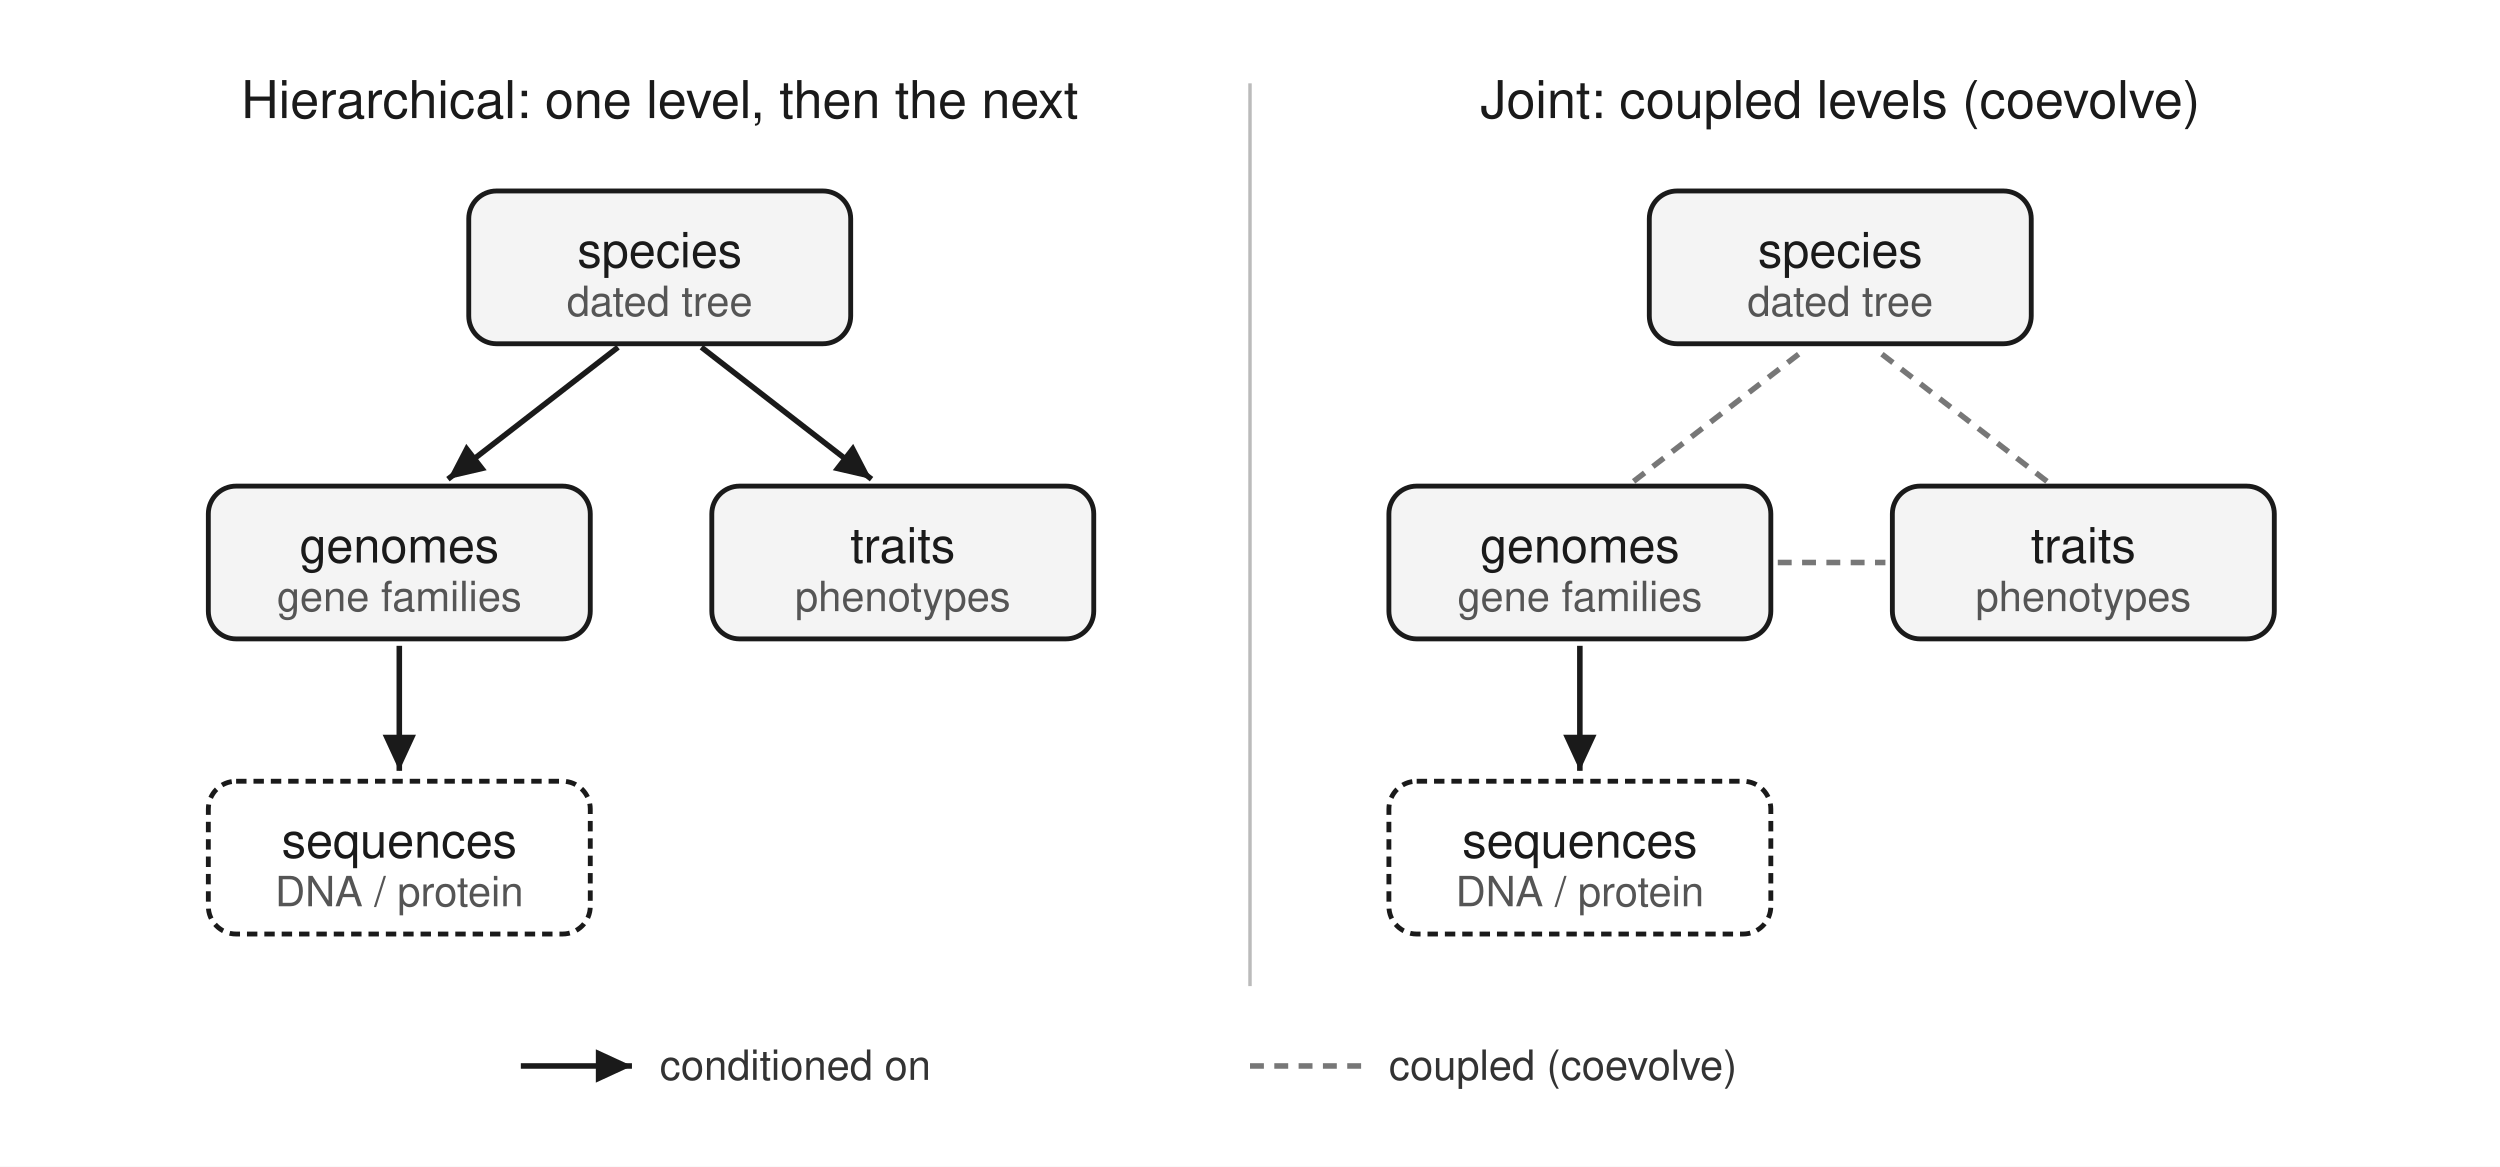
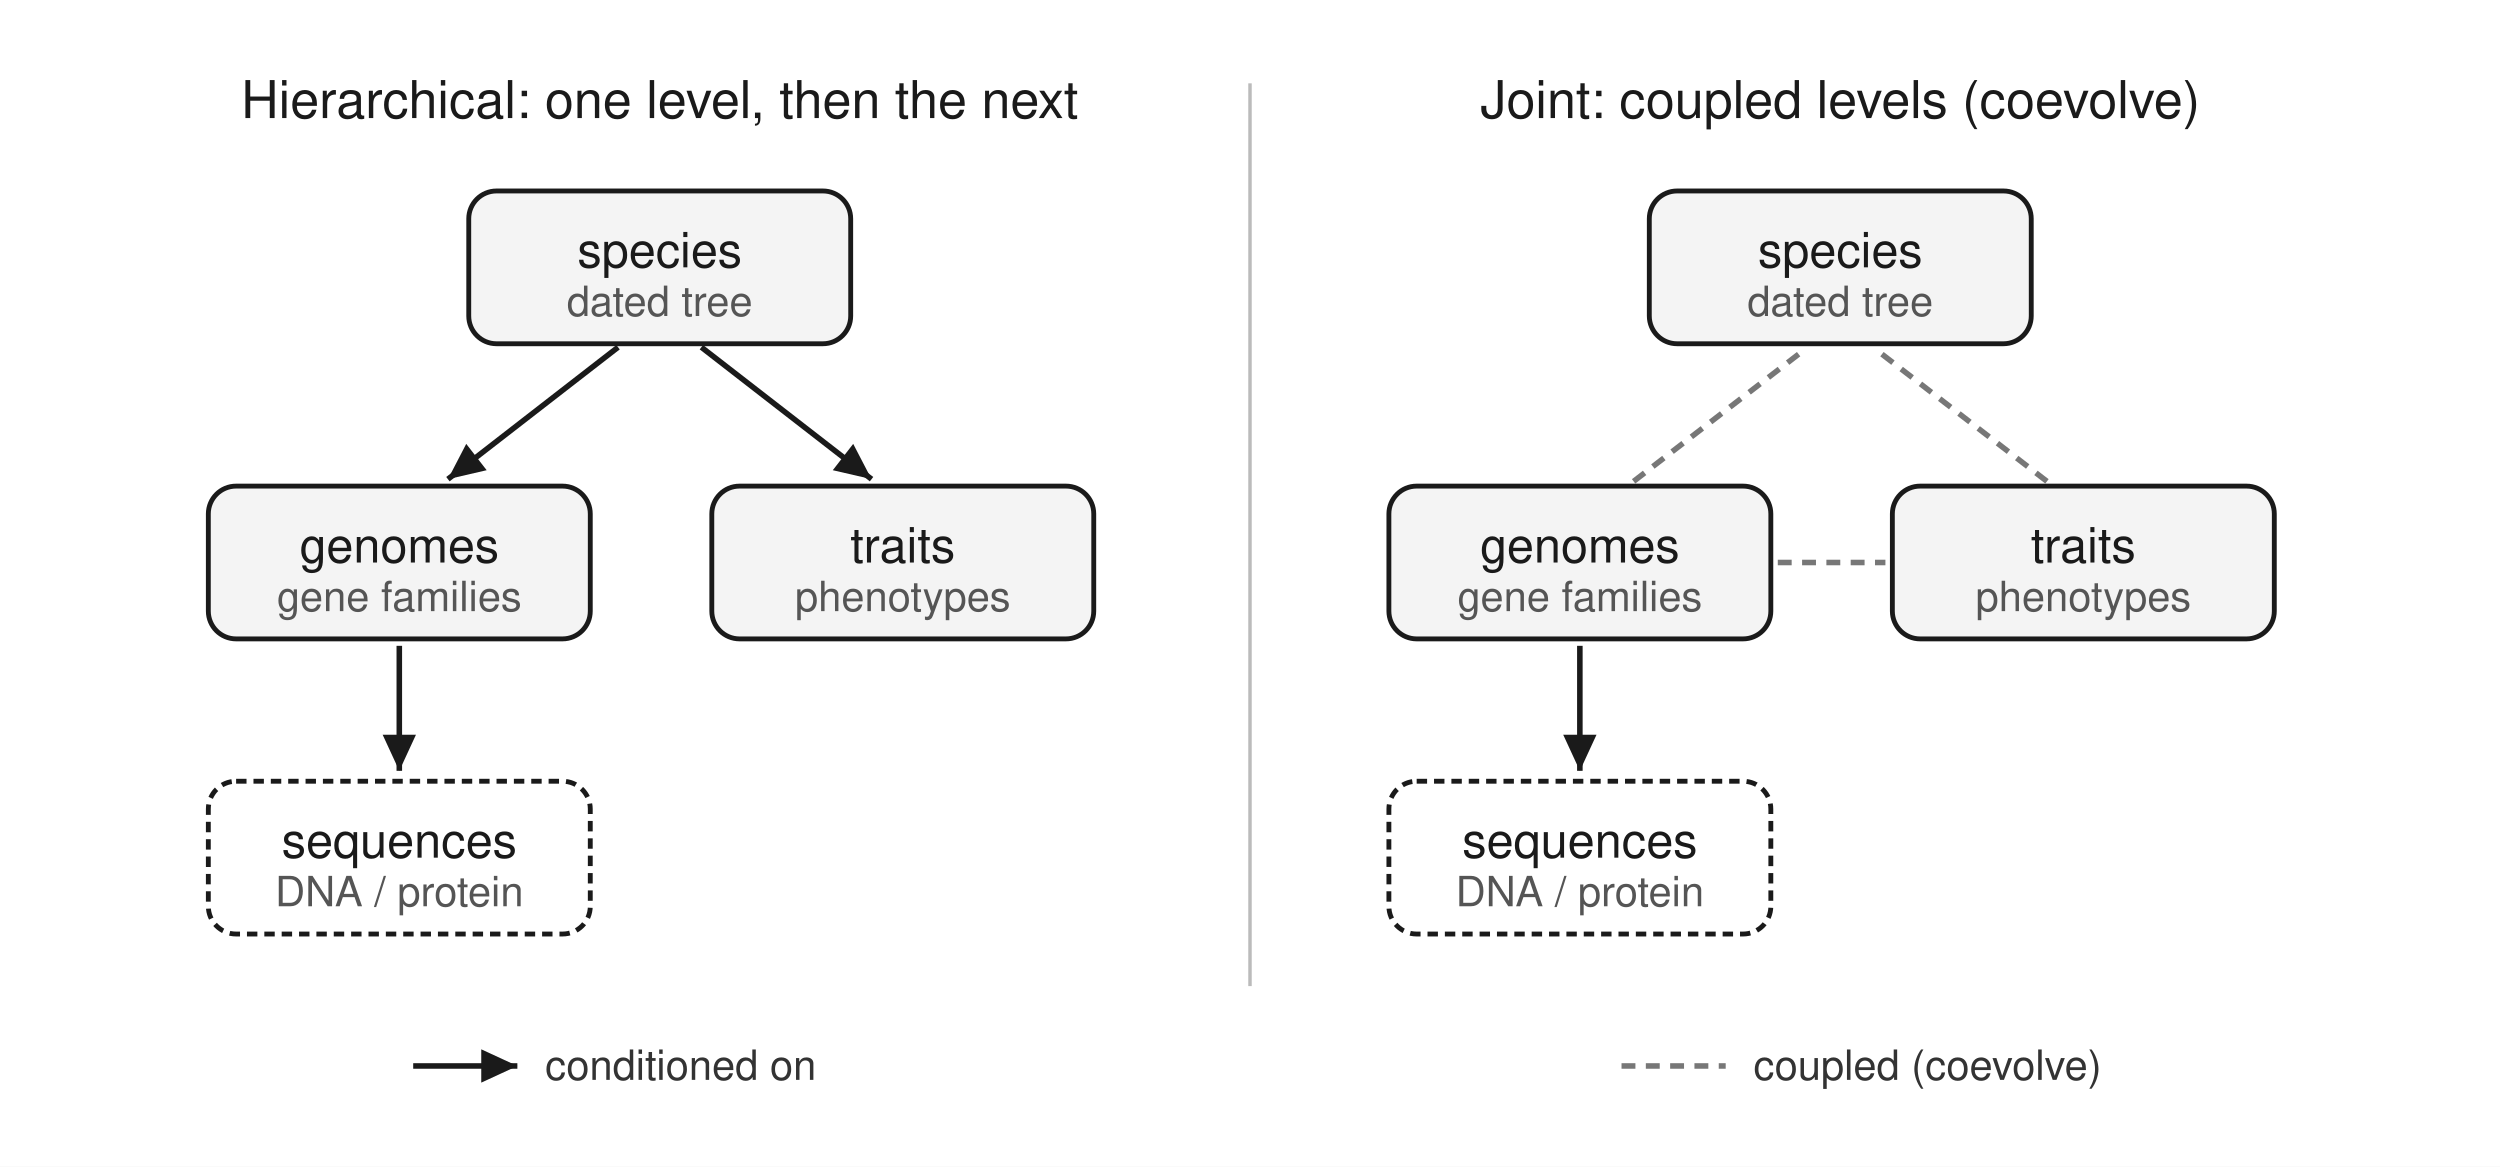
<svg xmlns="http://www.w3.org/2000/svg" width="720" height="336" viewBox="0 0 720 336" font-family="Helvetica, Arial, sans-serif">
  <rect x="0" y="0" width="720" height="336" fill="white" />
  <defs>
    <marker id="ae" markerWidth="8" markerHeight="8" refX="6.5" refY="3" orient="auto">
      <path d="M0,0 L6.5,3 L0,6 z" fill="#1a1a1a" />
    </marker>
  </defs>
  <text x="190" y="34" text-anchor="middle" font-size="15" fill="#1a1a1a">Hierarchical: one level, then the next</text>
  <text x="530" y="34" text-anchor="middle" font-size="15" fill="#1a1a1a">Joint: coupled levels (coevolve)</text>
  <line x1="360" y1="24" x2="360" y2="284" stroke="#bbbbbb" stroke-width="1" />
  <path d="M178,100 L129,138" stroke="#1a1a1a" stroke-width="1.6" fill="none" marker-end="url(#ae)" />
  <path d="M202,100 L251,138" stroke="#1a1a1a" stroke-width="1.6" fill="none" marker-end="url(#ae)" />
  <path d="M115,186 L115,222" stroke="#1a1a1a" stroke-width="1.6" fill="none" marker-end="url(#ae)" />
  <line x1="518" y1="102" x2="470" y2="139" stroke="#777777" stroke-width="1.6" stroke-dasharray="4 3" />
  <line x1="542" y1="102" x2="590" y2="139" stroke="#777777" stroke-width="1.6" stroke-dasharray="4 3" />
  <line x1="512" y1="162" x2="543" y2="162" stroke="#777777" stroke-width="1.6" stroke-dasharray="4 3" />
  <path d="M455,186 L455,222" stroke="#1a1a1a" stroke-width="1.6" fill="none" marker-end="url(#ae)" />
  <g>
    <rect x="135" y="55" width="110" height="44" rx="8" fill="#f4f4f4" stroke="#1a1a1a" stroke-width="1.4" />
    <text x="190" y="77" text-anchor="middle" font-size="14" fill="#1a1a1a">species</text>
    <text x="190" y="91" text-anchor="middle" font-size="12" fill="#555555">dated tree</text>
    <rect x="60" y="140" width="110" height="44" rx="8" fill="#f4f4f4" stroke="#1a1a1a" stroke-width="1.4" />
    <text x="115" y="162" text-anchor="middle" font-size="14" fill="#1a1a1a">genomes</text>
    <text x="115" y="176" text-anchor="middle" font-size="12" fill="#555555">gene families</text>
    <rect x="205" y="140" width="110" height="44" rx="8" fill="#f4f4f4" stroke="#1a1a1a" stroke-width="1.4" />
    <text x="260" y="162" text-anchor="middle" font-size="14" fill="#1a1a1a">traits</text>
    <text x="260" y="176" text-anchor="middle" font-size="12" fill="#555555">phenotypes</text>
    <rect x="60" y="225" width="110" height="44" rx="8" fill="#ffffff" stroke="#1a1a1a" stroke-width="1.4" stroke-dasharray="3 2" />
    <text x="115" y="247" text-anchor="middle" font-size="14" fill="#1a1a1a">sequences</text>
    <text x="115" y="261" text-anchor="middle" font-size="12" fill="#555555">DNA / protein</text>
  </g>
  <g>
    <rect x="475" y="55" width="110" height="44" rx="8" fill="#f4f4f4" stroke="#1a1a1a" stroke-width="1.4" />
    <text x="530" y="77" text-anchor="middle" font-size="14" fill="#1a1a1a">species</text>
    <text x="530" y="91" text-anchor="middle" font-size="12" fill="#555555">dated tree</text>
    <rect x="400" y="140" width="110" height="44" rx="8" fill="#f4f4f4" stroke="#1a1a1a" stroke-width="1.4" />
    <text x="455" y="162" text-anchor="middle" font-size="14" fill="#1a1a1a">genomes</text>
    <text x="455" y="176" text-anchor="middle" font-size="12" fill="#555555">gene families</text>
    <rect x="545" y="140" width="110" height="44" rx="8" fill="#f4f4f4" stroke="#1a1a1a" stroke-width="1.4" />
    <text x="600" y="162" text-anchor="middle" font-size="14" fill="#1a1a1a">traits</text>
    <text x="600" y="176" text-anchor="middle" font-size="12" fill="#555555">phenotypes</text>
    <rect x="400" y="225" width="110" height="44" rx="8" fill="#ffffff" stroke="#1a1a1a" stroke-width="1.4" stroke-dasharray="3 2" />
    <text x="455" y="247" text-anchor="middle" font-size="14" fill="#1a1a1a">sequences</text>
    <text x="455" y="261" text-anchor="middle" font-size="12" fill="#555555">DNA / protein</text>
  </g>
-   <line x1="150" y1="307" x2="182" y2="307" stroke="#1a1a1a" stroke-width="1.6" marker-end="url(#ae)" />
-   <text x="190" y="311" font-size="12" fill="#333333">conditioned on</text>
-   <line x1="360" y1="307" x2="392" y2="307" stroke="#777777" stroke-width="1.6" stroke-dasharray="4 3" />
-   <text x="400" y="311" font-size="12" fill="#333333">coupled (coevolve)</text>
+   <line x1="119" y1="307" x2="149" y2="307" stroke="#1a1a1a" stroke-width="1.6" marker-end="url(#ae)" />
+   <text x="157" y="311" font-size="12" fill="#333333">conditioned on</text>
+   <line x1="467" y1="307" x2="497" y2="307" stroke="#777777" stroke-width="1.6" stroke-dasharray="4 3" />
+   <text x="505" y="311" font-size="12" fill="#333333">coupled (coevolve)</text>
</svg>
